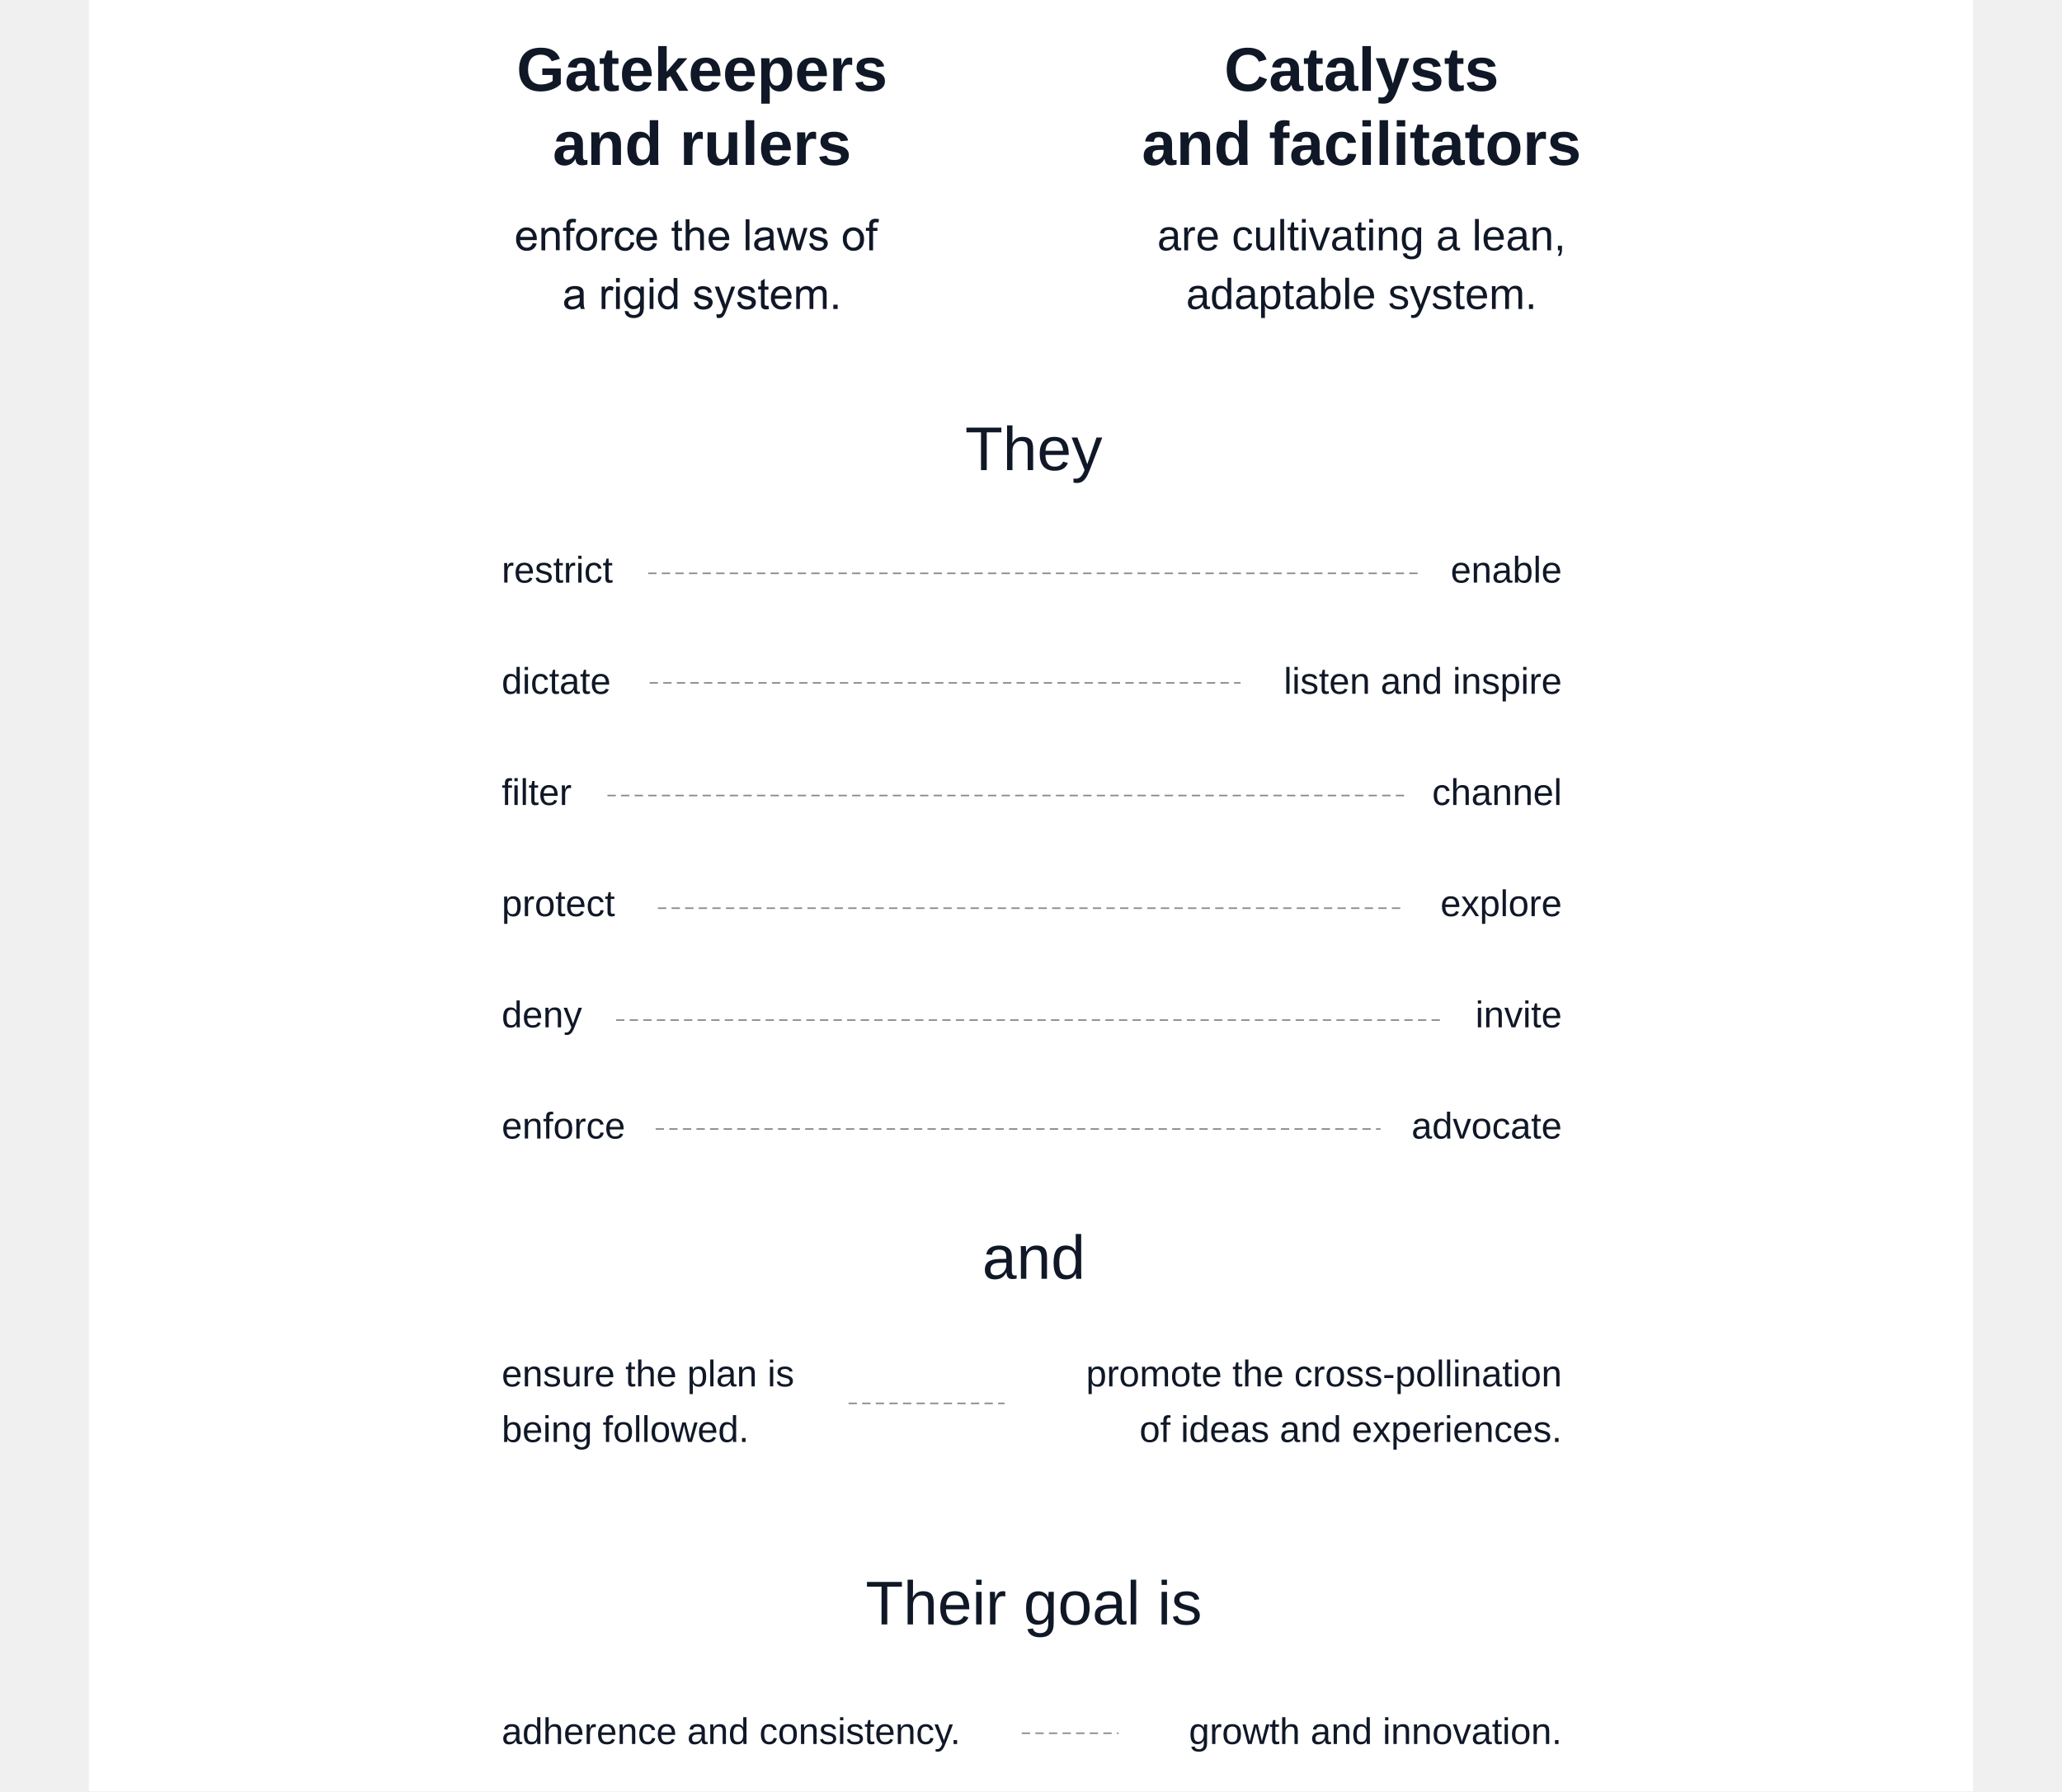
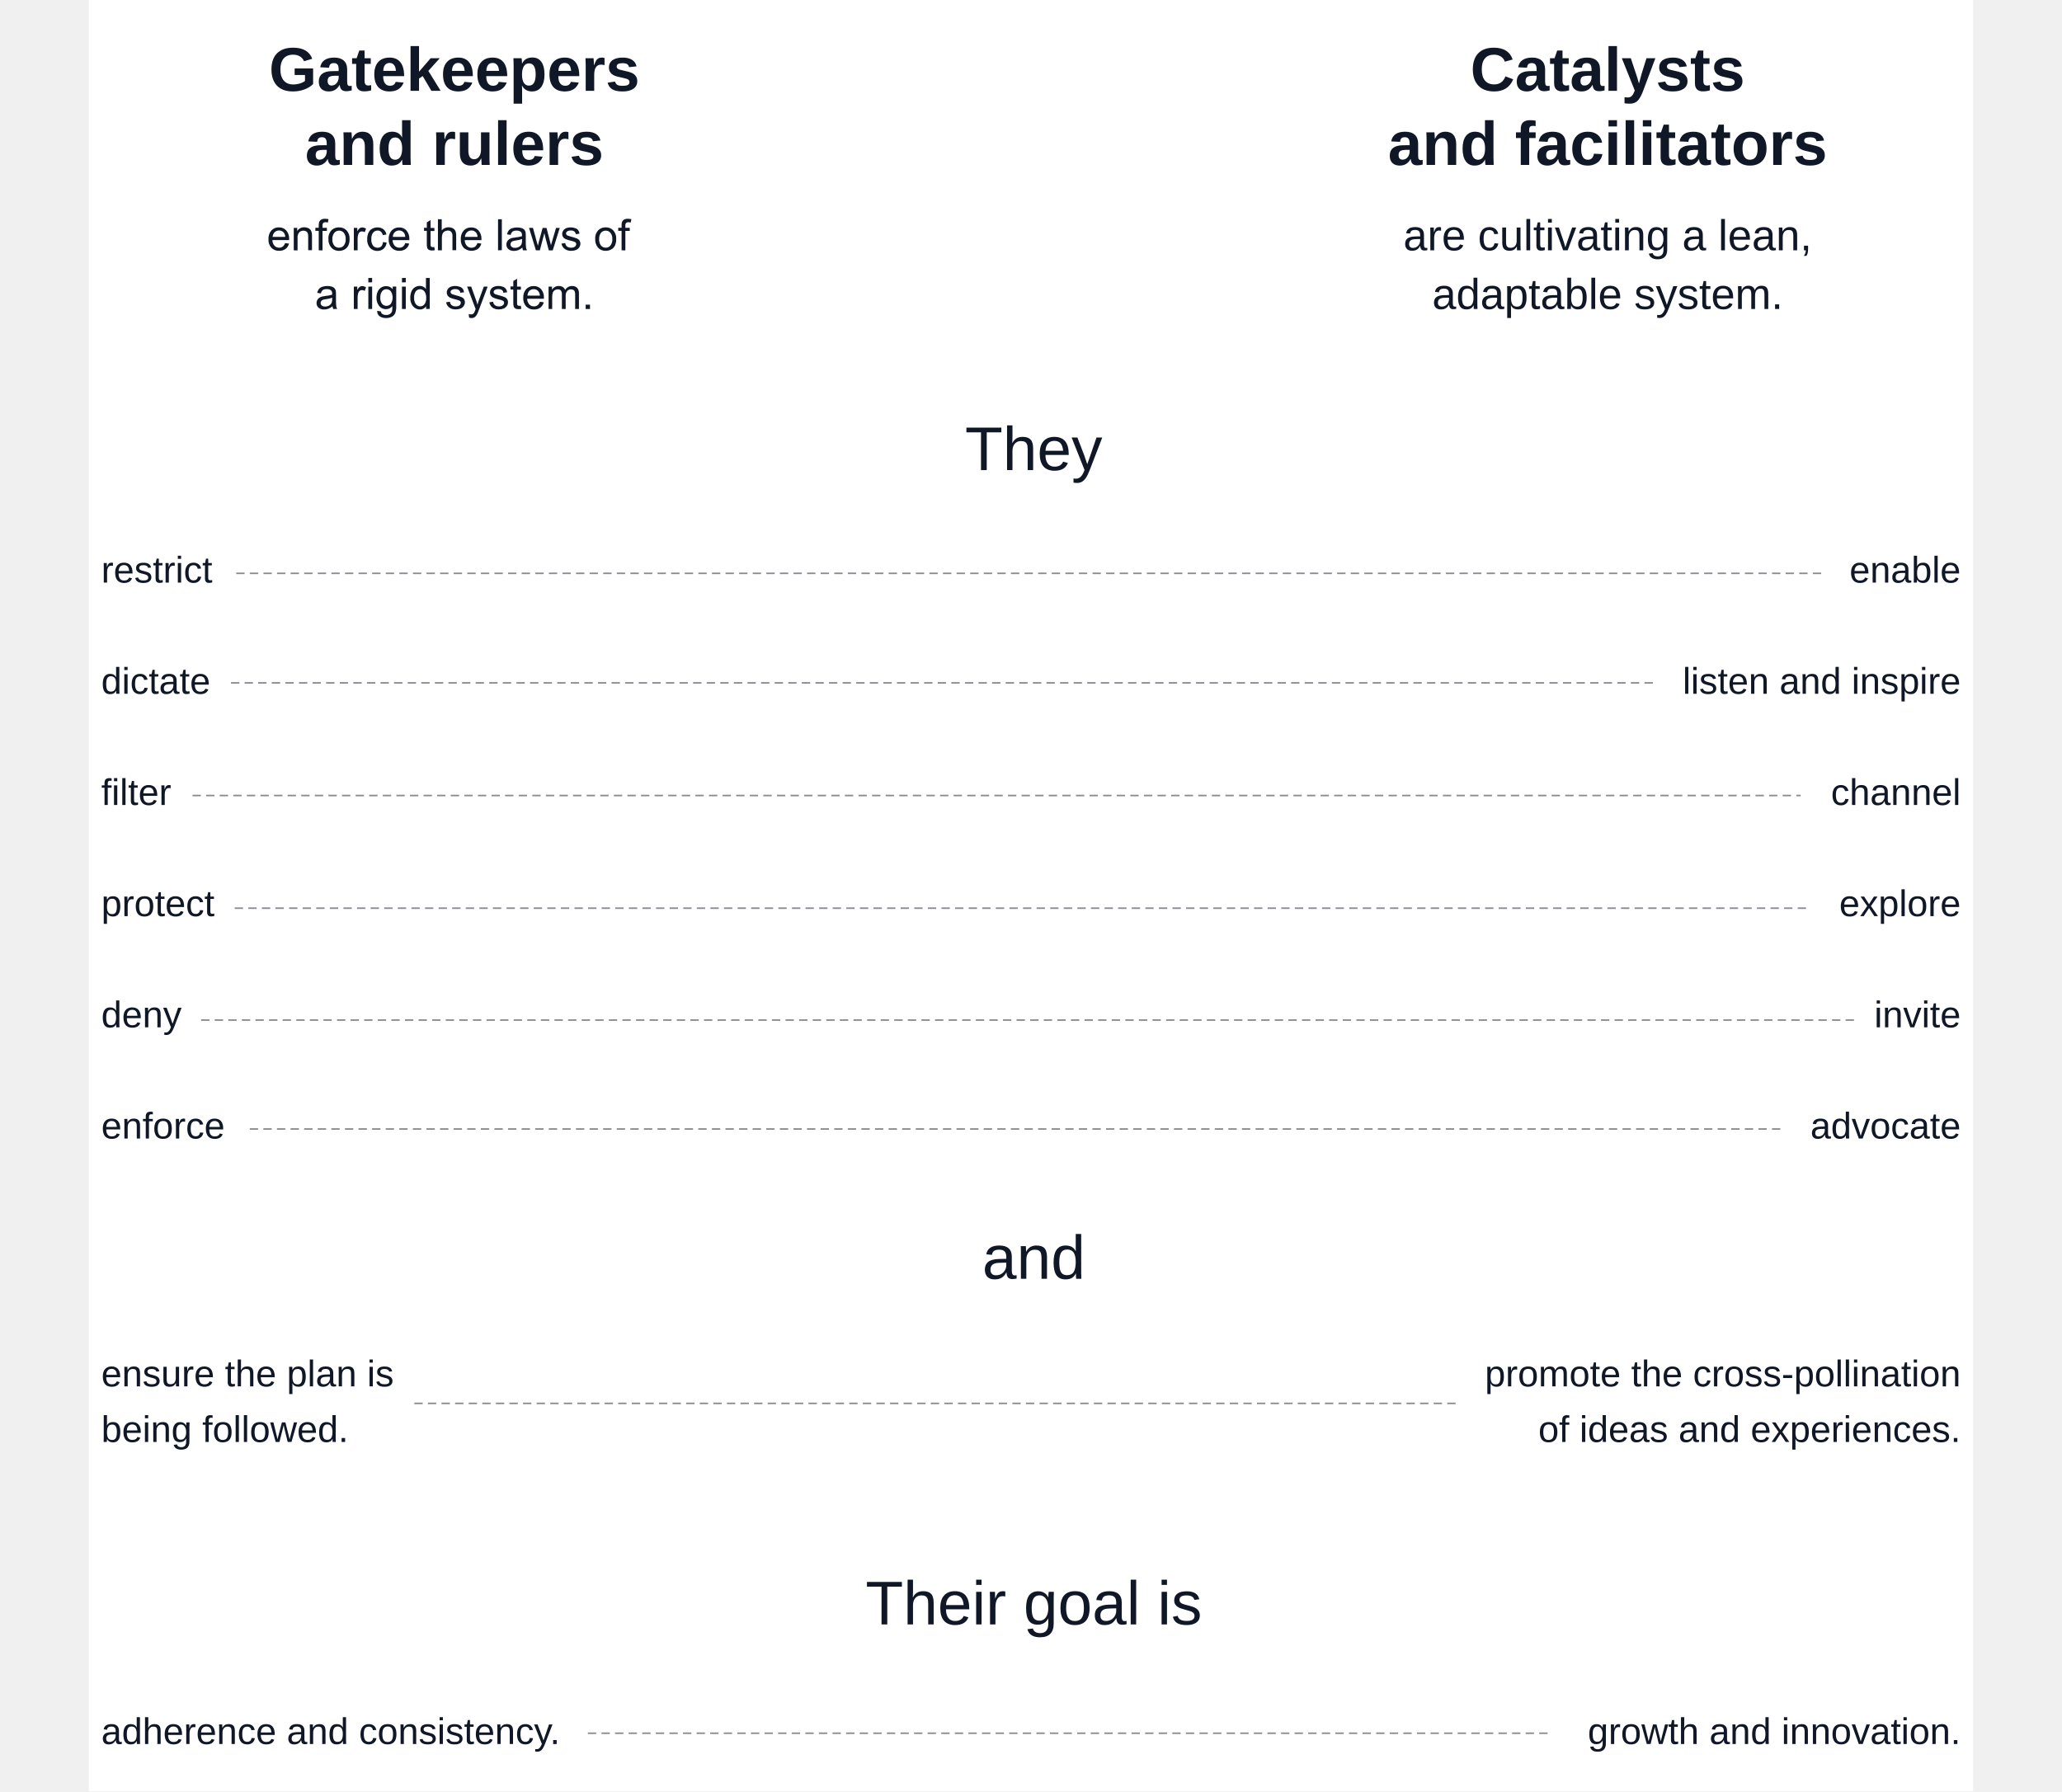
<svg xmlns="http://www.w3.org/2000/svg" id="LdsFigRole" data-name="lds-fig-role" width="1220px" height="1060px" viewBox="0 0 610 580">
  <defs>
    <style>
        .cls-1 {
            fill: #fff;
        }

        .cls-2 {
            font-size: 12px;
        }

        .cls-2,
        .cls-4,
        .cls-5,
        .cls-6,
        .cls-7 {
            fill: #101827;
        }

        .cls-2,
        .cls-5,
        .cls-6 {
            font-family: ArialMT, Arial;
        }

        .cls-3 {
            letter-spacing: -0.07em;
        }

        .cls-4,
        .cls-5 {
            font-size: 20px;
        }

        .cls-4 {
            font-family: Arial-BoldMT, Arial;
            font-weight: 700;
        }

        .cls-6 {
            font-size: 14px;
        }

        .cls-8 {
            fill: none;
            stroke: #101827;
            stroke-linecap: square;
            stroke-miterlimit: 10;
            stroke-opacity: 0.5;
            stroke-width: 0.5px;
            stroke-dasharray: 2.2;
        }
        </style>
  </defs>
  <rect class="cls-1" width="610" height="580" />
-   <text class="cls-2" transform="translate(133.63 188.64)">restrict<tspan x="0" y="36">dictate</tspan>
+   <text class="cls-2" transform="translate(4 188.64)">restrict<tspan x="0" y="36">dictate</tspan>
    <tspan x="0" y="72">filter</tspan>
    <tspan x="0" y="108">protect</tspan>
    <tspan x="0" y="144">deny</tspan>
    <tspan x="0" y="180">enforce</tspan>
  </text>
-   <text class="cls-2" transform="translate(440.85 188.64)">enable<tspan x="-54.02" y="36">listen and inspire</tspan>
+   <text class="cls-2" transform="translate(569.97 188.64)">enable<tspan x="-54.02" y="36">listen and inspire</tspan>
    <tspan x="-6" y="72">channel</tspan>
    <tspan x="-3.32" y="108">explore</tspan>
    <tspan x="8.02" y="144">invite</tspan>
    <tspan x="-12.67" y="180">advocate</tspan>
  </text>
-   <text class="cls-2" transform="translate(133.63 448.9)">ensure the plan is <tspan x="0" y="18">being followed.</tspan>
+   <text class="cls-2" transform="translate(4 448.9)">ensure the plan is <tspan x="0" y="18">being followed.</tspan>
  </text>
-   <text class="cls-2" transform="translate(322.81 448.9)">promote the cross-pollination<tspan x="17.32" y="18">of ideas and experiences.</tspan>
+   <text class="cls-2" transform="translate(451.92 448.9)">promote the cross-pollination<tspan x="17.32" y="18">of ideas and experiences.</tspan>
  </text>
-   <text class="cls-2" transform="translate(133.63 564.7)">adherence and consistenc<tspan class="cls-3" x="140.1" y="0">y</tspan>
+   <text class="cls-2" transform="translate(4 564.7)">adherence and consistenc<tspan class="cls-3" x="140.1" y="0">y</tspan>
    <tspan x="145.21" y="0">.</tspan>
  </text>
-   <text class="cls-2" transform="translate(356.13 564.7)">growth and innovation.</text>
-   <text class="cls-4" transform="translate(138.46 29.41)">Gatekeepers<tspan x="11.69" y="24">and rulers</tspan>
+   <text class="cls-2" transform="translate(485.25 564.7)">growth and innovation.</text>
+   <text class="cls-4" transform="translate(58.28 29.41)">Gatekeepers<tspan x="11.69" y="24">and rulers</tspan>
  </text>
-   <text class="cls-4" transform="translate(367.54 29.41)">Catalysts<tspan x="-26.66" y="24">and facilitators</tspan>
+   <text class="cls-4" transform="translate(447.21 29.41)">Catalysts<tspan x="-26.66" y="24">and facilitators</tspan>
  </text>
  <text class="cls-5" transform="translate(283.64 152.22)">They</text>
  <text class="cls-5" transform="translate(289.22 414.05)">and</text>
  <text class="cls-5" transform="translate(251.44 525.98)">Their goal is</text>
-   <text class="cls-6" transform="translate(345.86 81.05)">are cultivating a lean,<tspan x="9.34" y="19">adaptable system.</tspan>
+   <text class="cls-6" transform="translate(425.53 81.05)">are cultivating a lean,<tspan x="9.34" y="19">adaptable system.</tspan>
  </text>
-   <path class="cls-7" d="M143.69,78.71l1.28.16a3.18,3.18,0,0,1-1.12,1.73,3.34,3.34,0,0,1-2.08.61,3.28,3.28,0,0,1-2.52-1,3.84,3.84,0,0,1-.94-2.75,4,4,0,0,1,.95-2.84,3.17,3.17,0,0,1,2.44-1,3.06,3.06,0,0,1,2.38,1A3.91,3.91,0,0,1,145,77.4c0,.08,0,.19,0,.33h-5.41a2.77,2.77,0,0,0,.67,1.83,2,2,0,0,0,1.52.64,1.94,1.94,0,0,0,1.16-.35A2.4,2.4,0,0,0,143.69,78.71Zm-4-2h4.06a2.44,2.44,0,0,0-.47-1.37,1.86,1.86,0,0,0-1.52-.71,2,2,0,0,0-1.43.56A2.28,2.28,0,0,0,139.65,76.72Z" />
-   <path class="cls-7" d="M146.51,81.05V73.79h1.11v1a2.6,2.6,0,0,1,2.31-1.2,3,3,0,0,1,1.21.24,1.9,1.9,0,0,1,.82.62,2.34,2.34,0,0,1,.38.91,6.56,6.56,0,0,1,.07,1.19v4.47h-1.23V76.63a3.47,3.47,0,0,0-.14-1.12,1.24,1.24,0,0,0-.51-.6,1.72,1.72,0,0,0-.86-.22,2,2,0,0,0-1.36.5,2.45,2.45,0,0,0-.57,1.89v4Z" />
-   <path class="cls-7" d="M154.59,81.05v-6.3H153.5v-1h1.09V73a3.31,3.31,0,0,1,.13-1.09,1.6,1.6,0,0,1,.63-.78,2.2,2.2,0,0,1,1.25-.29,6.16,6.16,0,0,1,1.15.12l-.19,1.07a4.61,4.61,0,0,0-.72-.07,1.07,1.07,0,0,0-.79.24,1.28,1.28,0,0,0-.24.9v.67h1.42v1h-1.42v6.3Z" />
-   <path class="cls-7" d="M157.73,77.42a3.74,3.74,0,0,1,1.12-3,3.37,3.37,0,0,1,2.28-.81,3.27,3.27,0,0,1,2.45,1,3.77,3.77,0,0,1,.95,2.72,4.81,4.81,0,0,1-.42,2.2,3,3,0,0,1-1.22,1.25,3.65,3.65,0,0,1-1.76.44,3.22,3.22,0,0,1-2.46-1A3.88,3.88,0,0,1,157.73,77.42Zm1.26,0a3.14,3.14,0,0,0,.61,2.09,2,2,0,0,0,1.53.69,1.94,1.94,0,0,0,1.53-.7,3.17,3.17,0,0,0,.61-2.12,3,3,0,0,0-.62-2,1.91,1.91,0,0,0-1.52-.7,2,2,0,0,0-1.53.69A3.12,3.12,0,0,0,159,77.42Z" />
-   <path class="cls-7" d="M166,81.05V73.79h1.11v1.1a2.88,2.88,0,0,1,.78-1,1.4,1.4,0,0,1,.79-.25,2.42,2.42,0,0,1,1.26.4l-.42,1.14a1.72,1.72,0,0,0-.9-.26,1.21,1.21,0,0,0-.73.24,1.37,1.37,0,0,0-.46.67,5.06,5.06,0,0,0-.2,1.44v3.8Z" />
-   <path class="cls-7" d="M175.37,78.39l1.21.16a3.18,3.18,0,0,1-1,2,3,3,0,0,1-2,.7,3.14,3.14,0,0,1-2.4-1,4,4,0,0,1-.9-2.79,5,5,0,0,1,.39-2.06,2.68,2.68,0,0,1,1.18-1.32,3.47,3.47,0,0,1,1.74-.45,3,3,0,0,1,1.93.6,2.81,2.81,0,0,1,1,1.7l-1.2.19a2,2,0,0,0-.61-1.1,1.53,1.53,0,0,0-1-.37,1.92,1.92,0,0,0-1.51.66,3.22,3.22,0,0,0-.58,2.11,3.29,3.29,0,0,0,.56,2.13,1.84,1.84,0,0,0,1.47.66,1.77,1.77,0,0,0,1.21-.44A2.22,2.22,0,0,0,175.37,78.39Z" />
-   <path class="cls-7" d="M182.6,78.71l1.28.16a3.18,3.18,0,0,1-1.12,1.73,3.34,3.34,0,0,1-2.08.61,3.28,3.28,0,0,1-2.52-1,3.84,3.84,0,0,1-.94-2.75,4,4,0,0,1,.95-2.84,3.17,3.17,0,0,1,2.44-1,3.06,3.06,0,0,1,2.38,1,3.91,3.91,0,0,1,.93,2.78c0,.08,0,.19,0,.33H178.5a2.77,2.77,0,0,0,.67,1.83,2,2,0,0,0,1.52.64,1.94,1.94,0,0,0,1.16-.35A2.4,2.4,0,0,0,182.6,78.71Zm-4-2h4.06a2.44,2.44,0,0,0-.47-1.37,1.86,1.86,0,0,0-1.52-.71,2,2,0,0,0-1.43.56A2.33,2.33,0,0,0,178.56,76.72Z" />
-   <path class="cls-7" d="M192,80l.17,1.08a4,4,0,0,1-.93.11,2.08,2.08,0,0,1-1-.21,1.17,1.17,0,0,1-.52-.56,4.39,4.39,0,0,1-.15-1.45V74.75h-.91v-1h.91V72l1.22-.74v2.54H192v1h-1.24V79a2.34,2.34,0,0,0,.06.68.56.56,0,0,0,.22.24.77.77,0,0,0,.42.09A4.66,4.66,0,0,0,192,80Z" />
-   <path class="cls-7" d="M193.2,81.05V71h1.23v3.59a2.76,2.76,0,0,1,2.17-1,3,3,0,0,1,1.41.32,1.9,1.9,0,0,1,.85.88,4.09,4.09,0,0,1,.25,1.63v4.6h-1.23v-4.6a1.9,1.9,0,0,0-.4-1.35,1.47,1.47,0,0,0-1.13-.42,2,2,0,0,0-1,.29,1.54,1.54,0,0,0-.68.77,3.44,3.44,0,0,0-.21,1.34v4Z" />
-   <path class="cls-7" d="M206,78.71l1.27.16a3.13,3.13,0,0,1-1.12,1.73,3.34,3.34,0,0,1-2.08.61,3.28,3.28,0,0,1-2.52-1,3.83,3.83,0,0,1-.93-2.75,4,4,0,0,1,.94-2.84,3.18,3.18,0,0,1,2.45-1,3.09,3.09,0,0,1,2.38,1,4,4,0,0,1,.92,2.78c0,.08,0,.19,0,.33h-5.41a2.77,2.77,0,0,0,.67,1.83,2,2,0,0,0,1.52.64,1.94,1.94,0,0,0,1.16-.35A2.41,2.41,0,0,0,206,78.71Zm-4-2H206a2.44,2.44,0,0,0-.47-1.37,1.86,1.86,0,0,0-1.52-.71,2,2,0,0,0-1.42.56A2.24,2.24,0,0,0,201.92,76.72Z" />
-   <path class="cls-7" d="M212.63,81.05V71h1.23v10Z" />
-   <path class="cls-7" d="M220.51,80.15a4.63,4.63,0,0,1-1.32.82,3.76,3.76,0,0,1-1.35.24,2.64,2.64,0,0,1-1.84-.58,1.93,1.93,0,0,1-.64-1.5,2,2,0,0,1,.24-1,2.06,2.06,0,0,1,.63-.71,3,3,0,0,1,.89-.4,9.66,9.66,0,0,1,1.09-.19,11,11,0,0,0,2.2-.42v-.32a1.38,1.38,0,0,0-.34-1.06,2.08,2.08,0,0,0-1.41-.42,2.12,2.12,0,0,0-1.28.31,1.86,1.86,0,0,0-.61,1.07l-1.2-.16a3.06,3.06,0,0,1,.54-1.25,2.4,2.4,0,0,1,1.08-.73,4.93,4.93,0,0,1,1.65-.26,4.46,4.46,0,0,1,1.51.22,2.1,2.1,0,0,1,.86.55,1.92,1.92,0,0,1,.38.84,7.16,7.16,0,0,1,.06,1.14V78a17.94,17.94,0,0,0,.08,2.17,2.84,2.84,0,0,0,.31.87h-1.28A2.71,2.71,0,0,1,220.51,80.15Zm-.1-2.75a8.78,8.78,0,0,1-2,.47,4.09,4.09,0,0,0-1.08.25,1,1,0,0,0-.48.4,1.06,1.06,0,0,0-.17.58,1,1,0,0,0,.37.82,1.6,1.6,0,0,0,1.09.33,2.65,2.65,0,0,0,1.27-.31,2,2,0,0,0,.81-.85,3,3,0,0,0,.2-1.23Z" />
-   <path class="cls-7" d="M224.9,81.05l-2.22-7.26H224L225.1,78l.43,1.56c0-.08.15-.58.38-1.5l1.16-4.25h1.26L229.42,78l.36,1.39.42-1.4,1.24-4.2h1.2l-2.27,7.26h-1.28l-1.16-4.35-.28-1.24-1.47,5.59Z" />
-   <path class="cls-7" d="M233.18,78.88l1.21-.19a1.68,1.68,0,0,0,.58,1.12,2,2,0,0,0,1.3.39,1.86,1.86,0,0,0,1.26-.35,1,1,0,0,0,.41-.8.75.75,0,0,0-.36-.66,5.38,5.38,0,0,0-1.26-.42,11,11,0,0,1-1.87-.59,1.88,1.88,0,0,1-.8-.69,1.82,1.82,0,0,1-.27-1,1.93,1.93,0,0,1,.83-1.59,2.58,2.58,0,0,1,.78-.36,3.69,3.69,0,0,1,1.07-.15,4.32,4.32,0,0,1,1.5.25,2,2,0,0,1,.95.67,2.55,2.55,0,0,1,.42,1.12l-1.2.17a1.31,1.31,0,0,0-.48-.88,1.73,1.73,0,0,0-1.11-.31,2,2,0,0,0-1.21.28.8.8,0,0,0-.36.65.66.66,0,0,0,.15.43,1.07,1.07,0,0,0,.47.33c.13,0,.49.15,1.09.32a14.15,14.15,0,0,1,1.82.57,1.74,1.74,0,0,1,.81.64,1.79,1.79,0,0,1,.3,1.06,2,2,0,0,1-.36,1.15,2.32,2.32,0,0,1-1,.85,3.9,3.9,0,0,1-1.53.29,3.39,3.39,0,0,1-2.16-.59A2.71,2.71,0,0,1,233.18,78.88Z" />
-   <path class="cls-7" d="M244.1,77.42a3.74,3.74,0,0,1,1.12-3,3.37,3.37,0,0,1,2.28-.81,3.27,3.27,0,0,1,2.45,1,3.77,3.77,0,0,1,1,2.72,4.81,4.81,0,0,1-.42,2.2,3,3,0,0,1-1.22,1.25,3.65,3.65,0,0,1-1.76.44,3.24,3.24,0,0,1-2.46-1A3.88,3.88,0,0,1,244.1,77.42Zm1.26,0a3.14,3.14,0,0,0,.61,2.09,2,2,0,0,0,1.53.69,1.94,1.94,0,0,0,1.53-.7,3.17,3.17,0,0,0,.61-2.12,3,3,0,0,0-.61-2,1.94,1.94,0,0,0-1.53-.7,2,2,0,0,0-1.53.69A3.12,3.12,0,0,0,245.36,77.42Z" />
-   <path class="cls-7" d="M252.64,81.05v-6.3h-1.09v-1h1.09V73a3.31,3.31,0,0,1,.13-1.09,1.6,1.6,0,0,1,.63-.78,2.2,2.2,0,0,1,1.25-.29,6.25,6.25,0,0,1,1.15.12l-.19,1.07a4.61,4.61,0,0,0-.72-.07,1.09,1.09,0,0,0-.8.24,1.34,1.34,0,0,0-.23.9v.67h1.42v1h-1.42v6.3Z" />
-   <path class="cls-7" d="M159,99.15a4.63,4.63,0,0,1-1.32.82,3.78,3.78,0,0,1-1.36.24,2.61,2.61,0,0,1-1.83-.58,1.94,1.94,0,0,1-.65-1.5,1.9,1.9,0,0,1,.25-1,2.06,2.06,0,0,1,.63-.71,2.88,2.88,0,0,1,.89-.4,9.25,9.25,0,0,1,1.09-.19,10.83,10.83,0,0,0,2.19-.42c0-.17,0-.27,0-.32a1.38,1.38,0,0,0-.35-1.06,2,2,0,0,0-1.4-.42,2.12,2.12,0,0,0-1.28.31A1.81,1.81,0,0,0,155.3,95l-1.21-.16a2.94,2.94,0,0,1,.55-1.25,2.4,2.4,0,0,1,1.08-.73,4.88,4.88,0,0,1,1.65-.26,4.51,4.51,0,0,1,1.51.22,2.1,2.1,0,0,1,.86.55,2,2,0,0,1,.38.84,7.16,7.16,0,0,1,.06,1.14V97a17.94,17.94,0,0,0,.08,2.17,2.6,2.6,0,0,0,.31.87h-1.29A2.7,2.7,0,0,1,159,99.15Zm-.11-2.75a8.52,8.52,0,0,1-2,.47,4.1,4.1,0,0,0-1.07.25,1,1,0,0,0-.48.4,1,1,0,0,0-.17.58,1,1,0,0,0,.37.82,1.6,1.6,0,0,0,1.09.33,2.61,2.61,0,0,0,1.26-.31,2,2,0,0,0,.82-.85,3,3,0,0,0,.19-1.23Z" />
-   <path class="cls-7" d="M166,100.05V92.79h1.11v1.1a2.88,2.88,0,0,1,.78-1,1.4,1.4,0,0,1,.79-.25,2.45,2.45,0,0,1,1.27.4l-.43,1.14a1.72,1.72,0,0,0-.9-.26,1.16,1.16,0,0,0-.72.24,1.25,1.25,0,0,0-.46.67,4.73,4.73,0,0,0-.21,1.44v3.8Z" />
-   <path class="cls-7" d="M170.65,91.44V90h1.23v1.41Zm0,8.61V92.79h1.23v7.26Z" />
-   <path class="cls-7" d="M173.52,100.65l1.2.18a1.1,1.1,0,0,0,.42.8,2,2,0,0,0,1.25.35,2.18,2.18,0,0,0,1.32-.35,1.58,1.58,0,0,0,.62-.95,7,7,0,0,0,.09-1.58,2.52,2.52,0,0,1-2,1A2.73,2.73,0,0,1,174.1,99a4.15,4.15,0,0,1-.82-2.59,4.87,4.87,0,0,1,.37-1.92,3,3,0,0,1,1.09-1.36,3,3,0,0,1,1.68-.48,2.61,2.61,0,0,1,2.12,1v-.87h1.13v6.27a6,6,0,0,1-.34,2.41,2.49,2.49,0,0,1-1.09,1.11,3.75,3.75,0,0,1-1.85.41,3.45,3.45,0,0,1-2.09-.58A2,2,0,0,1,173.52,100.65Zm1-4.36a3.12,3.12,0,0,0,.57,2.08,1.8,1.8,0,0,0,1.42.66,1.82,1.82,0,0,0,1.42-.65,3.08,3.08,0,0,0,.58-2,3,3,0,0,0-.59-2,1.85,1.85,0,0,0-1.43-.68,1.75,1.75,0,0,0-1.39.67A2.91,2.91,0,0,0,174.54,96.29Z" />
-   <path class="cls-7" d="M181.54,91.44V90h1.23v1.41Zm0,8.61V92.79h1.23v7.26Z" />
-   <path class="cls-7" d="M189.35,100.05v-.92a2.25,2.25,0,0,1-2,1.08,2.83,2.83,0,0,1-1.59-.48,3.14,3.14,0,0,1-1.13-1.33,4.56,4.56,0,0,1-.4-2,5.21,5.21,0,0,1,.36-2,2.88,2.88,0,0,1,2.71-1.83,2.47,2.47,0,0,1,1.17.28,2.53,2.53,0,0,1,.83.72V90h1.23v10Zm-3.88-3.62a3.17,3.17,0,0,0,.58,2.08,1.78,1.78,0,0,0,1.39.69,1.73,1.73,0,0,0,1.37-.66,3,3,0,0,0,.57-2,3.43,3.43,0,0,0-.58-2.19,1.77,1.77,0,0,0-1.41-.7,1.71,1.71,0,0,0-1.37.67A3.3,3.3,0,0,0,185.47,96.43Z" />
-   <path class="cls-7" d="M195.83,97.88l1.22-.19a1.63,1.63,0,0,0,.57,1.12,2,2,0,0,0,1.3.39,1.86,1.86,0,0,0,1.26-.35,1,1,0,0,0,.41-.8.75.75,0,0,0-.36-.66A5.38,5.38,0,0,0,199,97a11,11,0,0,1-1.87-.59,1.88,1.88,0,0,1-.8-.69,1.88,1.88,0,0,1,0-1.87,1.9,1.9,0,0,1,.6-.69,2.58,2.58,0,0,1,.78-.36,3.69,3.69,0,0,1,1.07-.15,4.28,4.28,0,0,1,1.5.25,2,2,0,0,1,.95.67,2.43,2.43,0,0,1,.42,1.12l-1.2.17a1.3,1.3,0,0,0-.47-.88,1.76,1.76,0,0,0-1.11-.31,2,2,0,0,0-1.22.28.8.8,0,0,0-.36.65.66.66,0,0,0,.15.43,1.07,1.07,0,0,0,.47.33c.13,0,.49.15,1.09.32a14.15,14.15,0,0,1,1.82.57,1.74,1.74,0,0,1,.81.64,1.79,1.79,0,0,1,.3,1.06,2,2,0,0,1-.36,1.15,2.32,2.32,0,0,1-1,.85,3.9,3.9,0,0,1-1.53.29,3.34,3.34,0,0,1-2.15-.59A2.71,2.71,0,0,1,195.83,97.88Z" />
-   <path class="cls-7" d="M203.27,102.84l-.14-1.15a2.86,2.86,0,0,0,.7.11,1.38,1.38,0,0,0,.66-.14,1.12,1.12,0,0,0,.4-.38,5.24,5.24,0,0,0,.38-.92c0-.07.06-.17.11-.3l-2.76-7.27H204l1.51,4.2c.2.54.37,1.1.53,1.68.14-.56.31-1.11.5-1.65L208,92.79h1.23l-2.76,7.38a12.4,12.4,0,0,1-.69,1.65,2.51,2.51,0,0,1-.75.89,1.76,1.76,0,0,1-1,.28A2.43,2.43,0,0,1,203.27,102.84Z" />
-   <path class="cls-7" d="M209.83,97.88l1.22-.19a1.63,1.63,0,0,0,.57,1.12,2,2,0,0,0,1.3.39,1.86,1.86,0,0,0,1.26-.35,1,1,0,0,0,.41-.8.75.75,0,0,0-.36-.66A5.38,5.38,0,0,0,213,97a11,11,0,0,1-1.87-.59,1.88,1.88,0,0,1-.8-.69,1.88,1.88,0,0,1,0-1.87,1.9,1.9,0,0,1,.6-.69,2.58,2.58,0,0,1,.78-.36,3.69,3.69,0,0,1,1.07-.15,4.28,4.28,0,0,1,1.5.25,2,2,0,0,1,.95.67,2.43,2.43,0,0,1,.42,1.12l-1.2.17a1.3,1.3,0,0,0-.47-.88,1.76,1.76,0,0,0-1.11-.31,2,2,0,0,0-1.22.28.8.8,0,0,0-.36.65.66.66,0,0,0,.15.43,1.07,1.07,0,0,0,.47.33c.13,0,.49.15,1.09.32a14.15,14.15,0,0,1,1.82.57,1.74,1.74,0,0,1,.81.64,1.79,1.79,0,0,1,.3,1.06,2,2,0,0,1-.36,1.15,2.32,2.32,0,0,1-1,.85,3.9,3.9,0,0,1-1.53.29,3.34,3.34,0,0,1-2.15-.59A2.71,2.71,0,0,1,209.83,97.88Z" />
-   <path class="cls-7" d="M220,99l.17,1.08a4,4,0,0,1-.93.11,2.08,2.08,0,0,1-1-.21,1.17,1.17,0,0,1-.52-.56,4.39,4.39,0,0,1-.15-1.45V93.75h-.91v-1h.91V91l1.22-.74v2.54H220v1h-1.24V98a2.34,2.34,0,0,0,.06.68.56.56,0,0,0,.22.24.79.79,0,0,0,.42.09A4.66,4.66,0,0,0,220,99Z" />
-   <path class="cls-7" d="M226.18,97.71l1.27.16a3.12,3.12,0,0,1-1.11,1.73,3.38,3.38,0,0,1-2.08.61,3.32,3.32,0,0,1-2.53-1,3.83,3.83,0,0,1-.93-2.75,4,4,0,0,1,.94-2.84,3.19,3.19,0,0,1,2.45-1,3.09,3.09,0,0,1,2.38,1,4,4,0,0,1,.92,2.78v.33h-5.42a2.77,2.77,0,0,0,.68,1.83,2,2,0,0,0,1.52.64,1.91,1.91,0,0,0,1.15-.35A2.41,2.41,0,0,0,226.18,97.71Zm-4-2h4.05a2.44,2.44,0,0,0-.46-1.37,1.87,1.87,0,0,0-1.53-.71,2,2,0,0,0-1.42.56A2.24,2.24,0,0,0,222.14,95.72Z" />
-   <path class="cls-7" d="M229,100.05V92.79h1.1v1a2.58,2.58,0,0,1,2.2-1.19,2.39,2.39,0,0,1,1.32.34,1.72,1.72,0,0,1,.73.94,2.6,2.6,0,0,1,2.24-1.28,2.21,2.21,0,0,1,1.66.6,2.56,2.56,0,0,1,.58,1.84v5h-1.22V95.48a3.39,3.39,0,0,0-.12-1.07,1,1,0,0,0-.43-.52,1.39,1.39,0,0,0-.74-.2,1.7,1.7,0,0,0-1.27.51,2.23,2.23,0,0,0-.51,1.63v4.22h-1.23V95.33a2.06,2.06,0,0,0-.3-1.23,1.15,1.15,0,0,0-1-.41,1.84,1.84,0,0,0-1,.27,1.65,1.65,0,0,0-.64.8,4.61,4.61,0,0,0-.19,1.52v3.77Z" />
-   <path class="cls-7" d="M241,100.05v-1.4h1.4v1.4Z" />
-   <line class="cls-8" x1="181.32" y1="185.64" x2="430.67" y2="185.64" />
-   <line class="cls-8" x1="181.78" y1="221.11" x2="372.59" y2="221.11" />
-   <line class="cls-8" x1="168.13" y1="257.58" x2="427.07" y2="257.58" />
-   <line class="cls-8" x1="184.48" y1="294.06" x2="426.4" y2="294.06" />
-   <line class="cls-8" x1="170.92" y1="330.29" x2="437.19" y2="330.29" />
-   <line class="cls-8" x1="183.74" y1="365.56" x2="417.92" y2="365.56" />
-   <line class="cls-8" x1="302.26" y1="561.2" x2="333.09" y2="561.2" />
-   <line class="cls-8" x1="246.19" y1="454.4" x2="296.22" y2="454.4" />
+   <path class="cls-7" d="M63.52,78.71l1.27.16a3.08,3.08,0,0,1-1.12,1.73,3.34,3.34,0,0,1-2.08.61,3.28,3.28,0,0,1-2.52-1,3.83,3.83,0,0,1-.93-2.75,4,4,0,0,1,.94-2.84,3.18,3.18,0,0,1,2.45-1,3.05,3.05,0,0,1,2.37,1,3.91,3.91,0,0,1,.93,2.78c0,.08,0,.19,0,.33H59.41a2.77,2.77,0,0,0,.67,1.83,2,2,0,0,0,1.52.64,1.94,1.94,0,0,0,1.16-.35A2.41,2.41,0,0,0,63.52,78.71Zm-4-2h4.05a2.44,2.44,0,0,0-.46-1.37,1.9,1.9,0,0,0-1.53-.71,2,2,0,0,0-1.43.56A2.27,2.27,0,0,0,59.48,76.72Z" />
+   <path class="cls-7" d="M66.33,81.05V73.79h1.11v1a2.6,2.6,0,0,1,2.31-1.2,3,3,0,0,1,1.21.24,1.9,1.9,0,0,1,.82.62,2.34,2.34,0,0,1,.38.91,6.56,6.56,0,0,1,.07,1.19v4.47H71V76.63a3.47,3.47,0,0,0-.14-1.12,1.24,1.24,0,0,0-.51-.6,1.72,1.72,0,0,0-.86-.22,2,2,0,0,0-1.36.5,2.45,2.45,0,0,0-.57,1.89v4Z" />
+   <path class="cls-7" d="M74.41,81.05v-6.3H73.32v-1h1.09V73a3.61,3.61,0,0,1,.13-1.09,1.6,1.6,0,0,1,.63-.78,2.22,2.22,0,0,1,1.25-.29,6.16,6.16,0,0,1,1.15.12l-.18,1.07a4.85,4.85,0,0,0-.73-.07,1.07,1.07,0,0,0-.79.24,1.28,1.28,0,0,0-.23.9v.67h1.41v1H75.64v6.3Z" />
+   <path class="cls-7" d="M77.55,77.42a3.74,3.74,0,0,1,1.12-3A3.39,3.39,0,0,1,81,73.62a3.27,3.27,0,0,1,2.45,1,3.77,3.77,0,0,1,.95,2.72,4.81,4.81,0,0,1-.42,2.2,3,3,0,0,1-1.22,1.25,3.65,3.65,0,0,1-1.76.44,3.24,3.24,0,0,1-2.46-1A3.88,3.88,0,0,1,77.55,77.42Zm1.27,0a3.14,3.14,0,0,0,.6,2.09A2,2,0,0,0,81,80.2a1.93,1.93,0,0,0,1.53-.7,3.17,3.17,0,0,0,.61-2.12,3,3,0,0,0-.61-2,1.94,1.94,0,0,0-1.53-.7,2,2,0,0,0-1.53.69A3.12,3.12,0,0,0,78.82,77.42Z" />
+   <path class="cls-7" d="M85.78,81.05V73.79h1.11v1.1a2.88,2.88,0,0,1,.78-1,1.4,1.4,0,0,1,.79-.25,2.48,2.48,0,0,1,1.27.4l-.43,1.14a1.72,1.72,0,0,0-.9-.26,1.21,1.21,0,0,0-.73.24,1.29,1.29,0,0,0-.45.67A4.73,4.73,0,0,0,87,77.25v3.8Z" />
+   <path class="cls-7" d="M95.19,78.39l1.21.16a3.18,3.18,0,0,1-1,2,3,3,0,0,1-2,.7,3.1,3.1,0,0,1-2.39-1,3.92,3.92,0,0,1-.91-2.79,5,5,0,0,1,.39-2.06,2.7,2.7,0,0,1,1.19-1.32,3.43,3.43,0,0,1,1.73-.45,3,3,0,0,1,1.93.6,2.77,2.77,0,0,1,1,1.7l-1.2.19a1.93,1.93,0,0,0-.6-1.1,1.55,1.55,0,0,0-1-.37,1.91,1.91,0,0,0-1.51.66,3.16,3.16,0,0,0-.59,2.11,3.29,3.29,0,0,0,.56,2.13,1.85,1.85,0,0,0,1.47.66,1.77,1.77,0,0,0,1.21-.44A2.22,2.22,0,0,0,95.19,78.39Z" />
+   <path class="cls-7" d="M102.43,78.71l1.27.16a3.08,3.08,0,0,1-1.12,1.73,3.34,3.34,0,0,1-2.08.61,3.28,3.28,0,0,1-2.52-1,3.83,3.83,0,0,1-.93-2.75A4,4,0,0,1,98,74.64a3.18,3.18,0,0,1,2.45-1,3.09,3.09,0,0,1,2.38,1,4,4,0,0,1,.92,2.78c0,.08,0,.19,0,.33H98.32A2.77,2.77,0,0,0,99,79.56a2,2,0,0,0,1.52.64,1.94,1.94,0,0,0,1.16-.35A2.41,2.41,0,0,0,102.43,78.71Zm-4-2h4a2.44,2.44,0,0,0-.46-1.37,1.9,1.9,0,0,0-1.53-.71A2,2,0,0,0,99,75.2,2.24,2.24,0,0,0,98.39,76.72Z" />
+   <path class="cls-7" d="M111.82,80,112,81a4.17,4.17,0,0,1-.93.11,2.1,2.1,0,0,1-1-.21,1.17,1.17,0,0,1-.52-.56,4.39,4.39,0,0,1-.15-1.45V74.75h-.9v-1h.9V72l1.22-.74v2.54h1.24v1h-1.24V79a1.94,1.94,0,0,0,.07.68.49.49,0,0,0,.21.24.82.82,0,0,0,.42.09A4.47,4.47,0,0,0,111.82,80Z" />
+   <path class="cls-7" d="M113,81.05V71h1.23v3.59a2.78,2.78,0,0,1,2.18-1,3,3,0,0,1,1.4.32,1.9,1.9,0,0,1,.85.88,4.09,4.09,0,0,1,.25,1.63v4.6H117.7v-4.6a1.9,1.9,0,0,0-.4-1.35,1.47,1.47,0,0,0-1.13-.42,2,2,0,0,0-1,.29,1.54,1.54,0,0,0-.68.77,3.44,3.44,0,0,0-.21,1.34v4Z" />
+   <path class="cls-7" d="M125.78,78.71l1.27.16a3.08,3.08,0,0,1-1.12,1.73,3.78,3.78,0,0,1-4.6-.37,3.83,3.83,0,0,1-.93-2.75,4,4,0,0,1,.94-2.84,3.19,3.19,0,0,1,2.45-1,3.09,3.09,0,0,1,2.38,1,4,4,0,0,1,.92,2.78c0,.08,0,.19,0,.33h-5.41a2.72,2.72,0,0,0,.68,1.83,2,2,0,0,0,1.51.64,1.92,1.92,0,0,0,1.16-.35A2.41,2.41,0,0,0,125.78,78.71Zm-4-2h4.05a2.44,2.44,0,0,0-.46-1.37,1.88,1.88,0,0,0-1.53-.71,2,2,0,0,0-1.42.56A2.24,2.24,0,0,0,121.74,76.72Z" />
+   <path class="cls-7" d="M132.46,81.05V71h1.23v10Z" />
+   <path class="cls-7" d="M140.33,80.15A4.46,4.46,0,0,1,139,81a3.85,3.85,0,0,1-1.36.24,2.64,2.64,0,0,1-1.84-.58,1.93,1.93,0,0,1-.64-1.5,2,2,0,0,1,.88-1.68,2.83,2.83,0,0,1,.88-.4,9.66,9.66,0,0,1,1.09-.19,11,11,0,0,0,2.2-.42c0-.17,0-.27,0-.32a1.38,1.38,0,0,0-.35-1.06,2.05,2.05,0,0,0-1.4-.42,2.15,2.15,0,0,0-1.29.31,1.86,1.86,0,0,0-.61,1.07l-1.2-.16a3.06,3.06,0,0,1,.54-1.25,2.38,2.38,0,0,1,1.09-.73,4.82,4.82,0,0,1,1.64-.26,4.46,4.46,0,0,1,1.51.22,2,2,0,0,1,.86.55,1.92,1.92,0,0,1,.38.84,7.16,7.16,0,0,1,.06,1.14V78a17.94,17.94,0,0,0,.08,2.17,2.84,2.84,0,0,0,.31.87h-1.28A2.71,2.71,0,0,1,140.33,80.15Zm-.1-2.75a8.78,8.78,0,0,1-2,.47,4,4,0,0,0-1.07.25,1,1,0,0,0-.49.4,1.06,1.06,0,0,0-.17.58,1,1,0,0,0,.37.82,1.6,1.6,0,0,0,1.09.33,2.62,2.62,0,0,0,1.27-.31,1.9,1.9,0,0,0,.81-.85,3,3,0,0,0,.2-1.23Z" />
+   <path class="cls-7" d="M144.72,81.05l-2.22-7.26h1.27L144.92,78l.44,1.56c0-.08.14-.58.37-1.5l1.16-4.25h1.26L149.24,78l.36,1.39L150,78l1.24-4.2h1.2l-2.27,7.26h-1.28l-1.16-4.35-.27-1.24L146,81.05Z" />
+   <path class="cls-7" d="M153,78.88l1.22-.19a1.63,1.63,0,0,0,.57,1.12,2,2,0,0,0,1.31.39,1.85,1.85,0,0,0,1.25-.35,1,1,0,0,0,.41-.8.75.75,0,0,0-.36-.66,5.38,5.38,0,0,0-1.26-.42,11,11,0,0,1-1.87-.59,1.88,1.88,0,0,1-.8-.69,1.88,1.88,0,0,1,0-1.87,1.9,1.9,0,0,1,.6-.69,2.58,2.58,0,0,1,.78-.36,3.69,3.69,0,0,1,1.07-.15,4.28,4.28,0,0,1,1.5.25,2,2,0,0,1,1,.67,2.43,2.43,0,0,1,.42,1.12l-1.2.17a1.3,1.3,0,0,0-.47-.88,1.76,1.76,0,0,0-1.11-.31,2,2,0,0,0-1.21.28.78.78,0,0,0-.37.65.66.66,0,0,0,.15.43,1,1,0,0,0,.48.33c.12,0,.48.15,1.08.32a14.15,14.15,0,0,1,1.82.57,1.74,1.74,0,0,1,.81.64,1.79,1.79,0,0,1,.3,1.06,2,2,0,0,1-.36,1.15,2.32,2.32,0,0,1-1,.85,3.9,3.9,0,0,1-1.53.29,3.39,3.39,0,0,1-2.16-.59A2.75,2.75,0,0,1,153,78.88Z" />
+   <path class="cls-7" d="M163.92,77.42a3.77,3.77,0,0,1,1.12-3,3.39,3.39,0,0,1,2.29-.81,3.26,3.26,0,0,1,2.44,1,3.73,3.73,0,0,1,.95,2.72,4.81,4.81,0,0,1-.42,2.2,3,3,0,0,1-1.22,1.25,3.64,3.64,0,0,1-1.75.44,3.25,3.25,0,0,1-2.47-1A3.92,3.92,0,0,1,163.92,77.42Zm1.27,0a3.14,3.14,0,0,0,.6,2.09,2,2,0,0,0,1.54.69,1.92,1.92,0,0,0,1.52-.7,3.12,3.12,0,0,0,.61-2.12,3,3,0,0,0-.61-2,1.94,1.94,0,0,0-1.52-.7,2,2,0,0,0-1.54.69A3.12,3.12,0,0,0,165.19,77.42Z" />
+   <path class="cls-7" d="M172.46,81.05v-6.3h-1.09v-1h1.09V73a3.31,3.31,0,0,1,.13-1.09,1.6,1.6,0,0,1,.63-.78,2.2,2.2,0,0,1,1.25-.29,6.16,6.16,0,0,1,1.15.12l-.19,1.07a4.61,4.61,0,0,0-.72-.07,1.07,1.07,0,0,0-.79.24,1.28,1.28,0,0,0-.24.9v.67h1.42v1h-1.42v6.3Z" />
+   <path class="cls-7" d="M78.86,99.15a4.63,4.63,0,0,1-1.32.82,3.76,3.76,0,0,1-1.35.24,2.64,2.64,0,0,1-1.84-.58,1.94,1.94,0,0,1-.65-1.5,2,2,0,0,1,.25-1,2.06,2.06,0,0,1,.63-.71,3,3,0,0,1,.89-.4,9.25,9.25,0,0,1,1.09-.19,11,11,0,0,0,2.2-.42v-.32a1.34,1.34,0,0,0-.35-1.06,2,2,0,0,0-1.4-.42,2.12,2.12,0,0,0-1.28.31A1.86,1.86,0,0,0,75.12,95l-1.2-.16a3.06,3.06,0,0,1,.54-1.25,2.4,2.4,0,0,1,1.08-.73,4.93,4.93,0,0,1,1.65-.26,4.46,4.46,0,0,1,1.51.22,2.1,2.1,0,0,1,.86.55,1.92,1.92,0,0,1,.38.84A7.16,7.16,0,0,1,80,95.37V97a17.94,17.94,0,0,0,.08,2.17,2.84,2.84,0,0,0,.31.87H79.11A2.71,2.71,0,0,1,78.86,99.15Zm-.1-2.75a8.78,8.78,0,0,1-2,.47,4.09,4.09,0,0,0-1.08.25,1,1,0,0,0-.48.4,1,1,0,0,0-.17.58,1,1,0,0,0,.37.82,1.6,1.6,0,0,0,1.09.33,2.58,2.58,0,0,0,1.26-.31,1.92,1.92,0,0,0,.82-.85,3,3,0,0,0,.2-1.23Z" />
+   <path class="cls-7" d="M85.78,100.05V92.79h1.11v1.1a2.88,2.88,0,0,1,.78-1,1.42,1.42,0,0,1,.79-.25,2.45,2.45,0,0,1,1.27.4l-.43,1.14a1.72,1.72,0,0,0-.9-.26,1.16,1.16,0,0,0-.72.24,1.25,1.25,0,0,0-.46.67A4.73,4.73,0,0,0,87,96.25v3.8Z" />
+   <path class="cls-7" d="M90.47,91.44V90H91.7v1.41Zm0,8.61V92.79H91.7v7.26Z" />
+   <path class="cls-7" d="M93.34,100.65l1.2.18a1.1,1.1,0,0,0,.42.8,2,2,0,0,0,1.25.35,2.18,2.18,0,0,0,1.32-.35,1.64,1.64,0,0,0,.63-.95,8.56,8.56,0,0,0,.09-1.58,2.55,2.55,0,0,1-2,1A2.75,2.75,0,0,1,93.92,99a4.15,4.15,0,0,1-.82-2.59,4.87,4.87,0,0,1,.37-1.92,3.05,3.05,0,0,1,1.1-1.36,2.9,2.9,0,0,1,1.67-.48,2.6,2.6,0,0,1,2.12,1v-.87H99.5v6.27a6,6,0,0,1-.35,2.41,2.49,2.49,0,0,1-1.09,1.11,3.74,3.74,0,0,1-1.84.41,3.46,3.46,0,0,1-2.1-.58A2,2,0,0,1,93.34,100.65Zm1-4.36a3.12,3.12,0,0,0,.57,2.08,1.8,1.8,0,0,0,1.42.66,1.82,1.82,0,0,0,1.42-.65,3.81,3.81,0,0,0,0-4.06,1.85,1.85,0,0,0-1.43-.68,1.75,1.75,0,0,0-1.39.67A2.91,2.91,0,0,0,94.36,96.29Z" />
+   <path class="cls-7" d="M101.36,91.44V90h1.23v1.41Zm0,8.61V92.79h1.23v7.26Z" />
+   <path class="cls-7" d="M109.18,100.05v-.92a2.26,2.26,0,0,1-2,1.08,2.86,2.86,0,0,1-1.6-.48,3.21,3.21,0,0,1-1.13-1.33,4.56,4.56,0,0,1-.4-2,5.21,5.21,0,0,1,.36-2,2.89,2.89,0,0,1,1.09-1.35,2.85,2.85,0,0,1,1.62-.48,2.47,2.47,0,0,1,1.17.28,2.53,2.53,0,0,1,.83.72V90h1.23v10Zm-3.89-3.62a3.17,3.17,0,0,0,.58,2.08,1.79,1.79,0,0,0,1.39.69,1.73,1.73,0,0,0,1.37-.66,3,3,0,0,0,.57-2,3.37,3.37,0,0,0-.58-2.19,1.77,1.77,0,0,0-1.41-.7,1.71,1.71,0,0,0-1.37.67A3.3,3.3,0,0,0,105.29,96.43Z" />
+   <path class="cls-7" d="M115.65,97.88l1.22-.19a1.71,1.71,0,0,0,.57,1.12,2,2,0,0,0,1.31.39,1.85,1.85,0,0,0,1.25-.35,1,1,0,0,0,.41-.8.75.75,0,0,0-.36-.66,5.38,5.38,0,0,0-1.26-.42,11.35,11.35,0,0,1-1.87-.59,1.85,1.85,0,0,1-.79-.69,1.73,1.73,0,0,1-.27-1,1.82,1.82,0,0,1,.22-.9,2,2,0,0,1,.6-.69,2.54,2.54,0,0,1,.79-.36,3.62,3.62,0,0,1,1.06-.15,4.28,4.28,0,0,1,1.5.25,2,2,0,0,1,1,.67,2.55,2.55,0,0,1,.43,1.12l-1.21.17a1.3,1.3,0,0,0-.47-.88,1.73,1.73,0,0,0-1.11-.31,2,2,0,0,0-1.21.28.78.78,0,0,0-.37.65.66.66,0,0,0,.15.43,1.11,1.11,0,0,0,.48.33c.12,0,.48.15,1.08.32a14.15,14.15,0,0,1,1.82.57,1.82,1.82,0,0,1,.82.64,1.86,1.86,0,0,1,.29,1.06,2,2,0,0,1-.36,1.15,2.27,2.27,0,0,1-1,.85,3.9,3.9,0,0,1-1.53.29,3.34,3.34,0,0,1-2.15-.59A2.71,2.71,0,0,1,115.65,97.88Z" />
+   <path class="cls-7" d="M123.09,102.84l-.14-1.15a2.86,2.86,0,0,0,.7.11,1.35,1.35,0,0,0,.66-.14,1,1,0,0,0,.4-.38,5.24,5.24,0,0,0,.38-.92c0-.07.06-.17.11-.3l-2.76-7.27h1.33l1.51,4.2c.2.54.37,1.1.53,1.68.14-.56.31-1.11.5-1.65l1.56-4.23h1.23l-2.77,7.38a12.4,12.4,0,0,1-.69,1.65,2.41,2.41,0,0,1-.75.89,1.76,1.76,0,0,1-1,.28A2.43,2.43,0,0,1,123.09,102.84Z" />
+   <path class="cls-7" d="M129.65,97.88l1.22-.19a1.71,1.71,0,0,0,.57,1.12,2,2,0,0,0,1.31.39,1.85,1.85,0,0,0,1.25-.35,1,1,0,0,0,.41-.8.75.75,0,0,0-.36-.66,5.38,5.38,0,0,0-1.26-.42,11.35,11.35,0,0,1-1.87-.59,1.85,1.85,0,0,1-.79-.69,1.73,1.73,0,0,1-.27-1,1.82,1.82,0,0,1,.22-.9,2,2,0,0,1,.6-.69,2.54,2.54,0,0,1,.79-.36,3.62,3.62,0,0,1,1.06-.15,4.28,4.28,0,0,1,1.5.25,2,2,0,0,1,.95.67,2.55,2.55,0,0,1,.43,1.12l-1.21.17a1.3,1.3,0,0,0-.47-.88,1.73,1.73,0,0,0-1.11-.31,2,2,0,0,0-1.21.28.78.78,0,0,0-.37.65.66.66,0,0,0,.15.43,1.11,1.11,0,0,0,.48.33c.12,0,.48.15,1.08.32a14.15,14.15,0,0,1,1.82.57,1.82,1.82,0,0,1,.82.64,1.86,1.86,0,0,1,.29,1.06,2,2,0,0,1-.36,1.15,2.27,2.27,0,0,1-1,.85,3.9,3.9,0,0,1-1.53.29,3.34,3.34,0,0,1-2.15-.59A2.71,2.71,0,0,1,129.65,97.88Z" />
+   <path class="cls-7" d="M139.83,99,140,100a4.17,4.17,0,0,1-.93.11,2.1,2.1,0,0,1-1-.21,1.17,1.17,0,0,1-.52-.56,4.39,4.39,0,0,1-.15-1.45V93.75h-.9v-1h.9V91l1.22-.74v2.54h1.24v1h-1.24V98a1.94,1.94,0,0,0,.07.68.49.49,0,0,0,.21.24.82.82,0,0,0,.42.09A4.31,4.31,0,0,0,139.83,99Z" />
+   <path class="cls-7" d="M146,97.71l1.27.16a3.12,3.12,0,0,1-1.11,1.73,3.36,3.36,0,0,1-2.08.61,3.28,3.28,0,0,1-2.52-1,3.79,3.79,0,0,1-.94-2.75,4,4,0,0,1,.95-2.84,3.16,3.16,0,0,1,2.44-1,3.07,3.07,0,0,1,2.38,1,3.9,3.9,0,0,1,.92,2.78v.33h-5.42a2.77,2.77,0,0,0,.68,1.83,2,2,0,0,0,1.52.64,1.91,1.91,0,0,0,1.15-.35A2.34,2.34,0,0,0,146,97.71Zm-4-2H146a2.44,2.44,0,0,0-.47-1.37,1.86,1.86,0,0,0-1.52-.71,2,2,0,0,0-1.43.56A2.28,2.28,0,0,0,142,95.72Z" />
+   <path class="cls-7" d="M148.82,100.05V92.79h1.1v1a2.59,2.59,0,0,1,.91-.86,2.53,2.53,0,0,1,1.29-.33,2.39,2.39,0,0,1,1.32.34,1.72,1.72,0,0,1,.73.94,2.6,2.6,0,0,1,2.24-1.28,2.19,2.19,0,0,1,1.66.6,2.56,2.56,0,0,1,.58,1.84v5h-1.22V95.48a3.39,3.39,0,0,0-.12-1.07,1,1,0,0,0-.43-.52,1.39,1.39,0,0,0-.74-.2,1.7,1.7,0,0,0-1.27.51,2.23,2.23,0,0,0-.51,1.63v4.22h-1.23V95.33a2.06,2.06,0,0,0-.3-1.23,1.15,1.15,0,0,0-1-.41,1.78,1.78,0,0,0-1,.27,1.55,1.55,0,0,0-.64.8,4.32,4.32,0,0,0-.2,1.52v3.77Z" />
+   <path class="cls-7" d="M160.83,100.05v-1.4h1.4v1.4Z" />
+   <line class="cls-8" x1="47.96" y1="185.64" x2="562.04" y2="185.64" />
+   <line class="cls-8" x1="46.26" y1="221.11" x2="508.12" y2="221.11" />
+   <line class="cls-8" x1="33.8" y1="257.58" x2="553.91" y2="257.58" />
+   <line class="cls-8" x1="47.46" y1="294.06" x2="557.41" y2="294.06" />
+   <line class="cls-8" x1="36.58" y1="330.29" x2="571.53" y2="330.29" />
+   <line class="cls-8" x1="52.34" y1="365.56" x2="549.31" y2="365.56" />
+   <line class="cls-8" x1="161.79" y1="561.2" x2="473.56" y2="561.2" />
+   <line class="cls-8" x1="105.61" y1="454.4" x2="442.81" y2="454.4" />
</svg>
